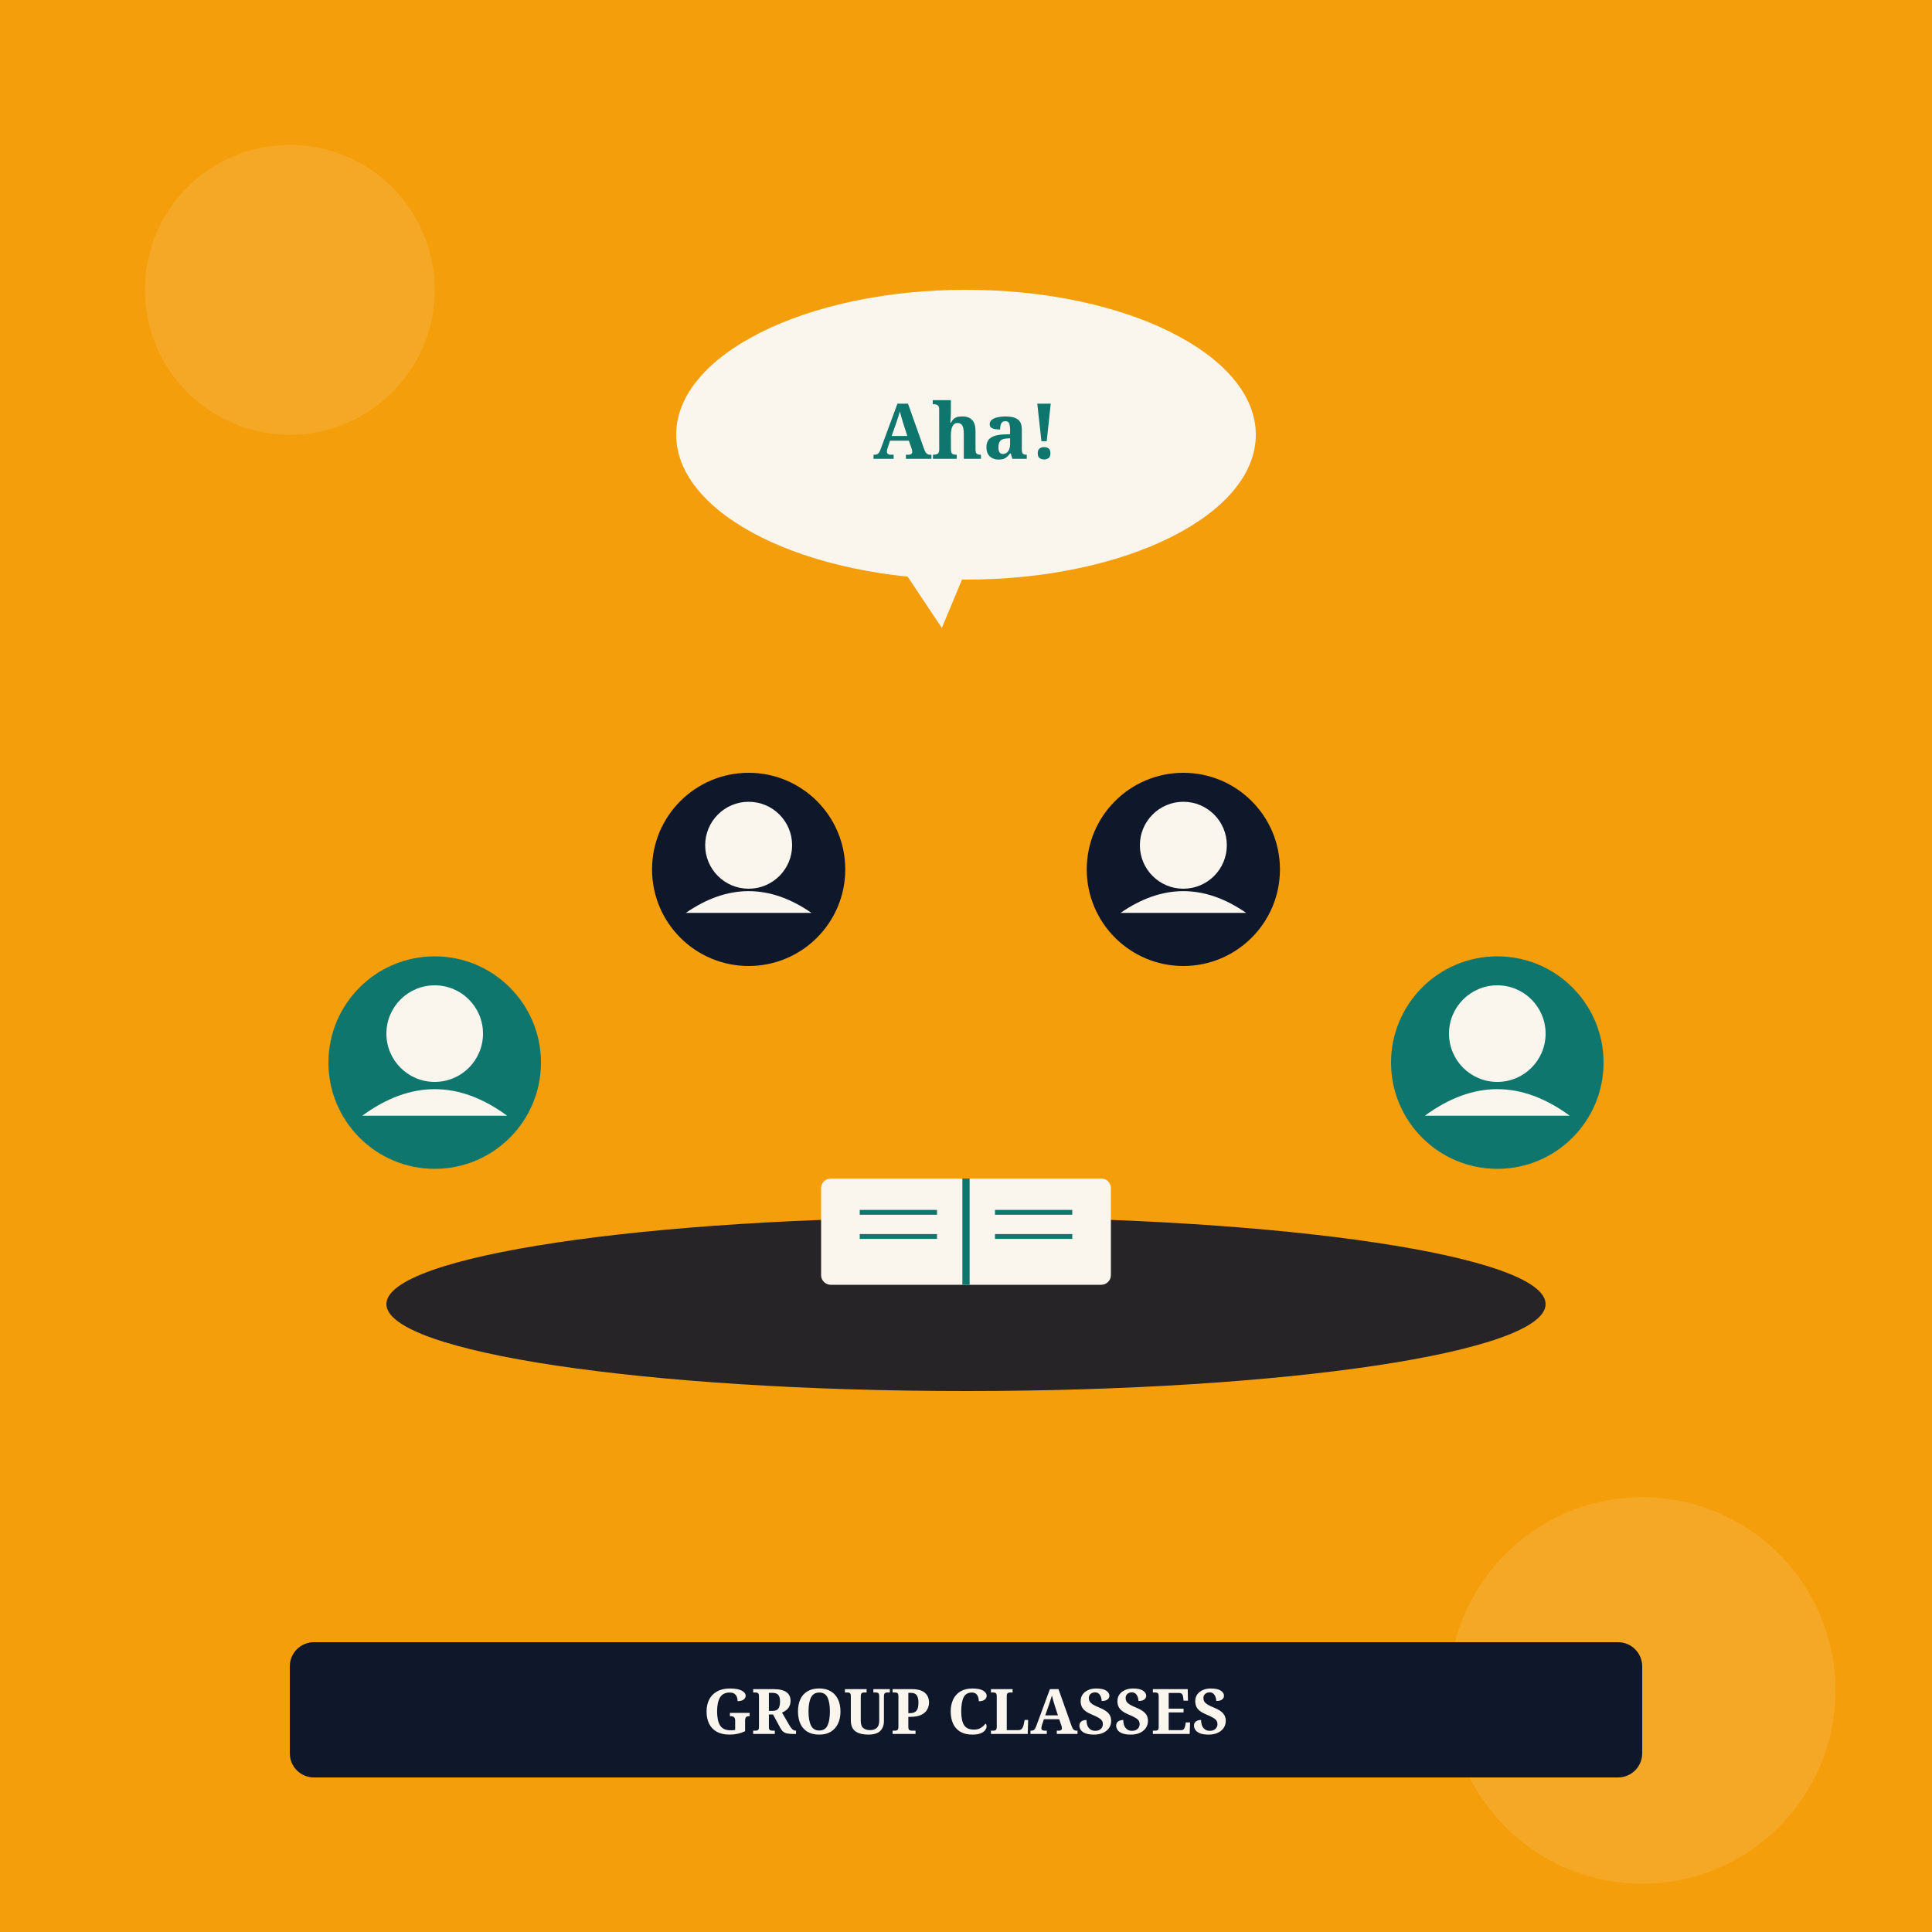
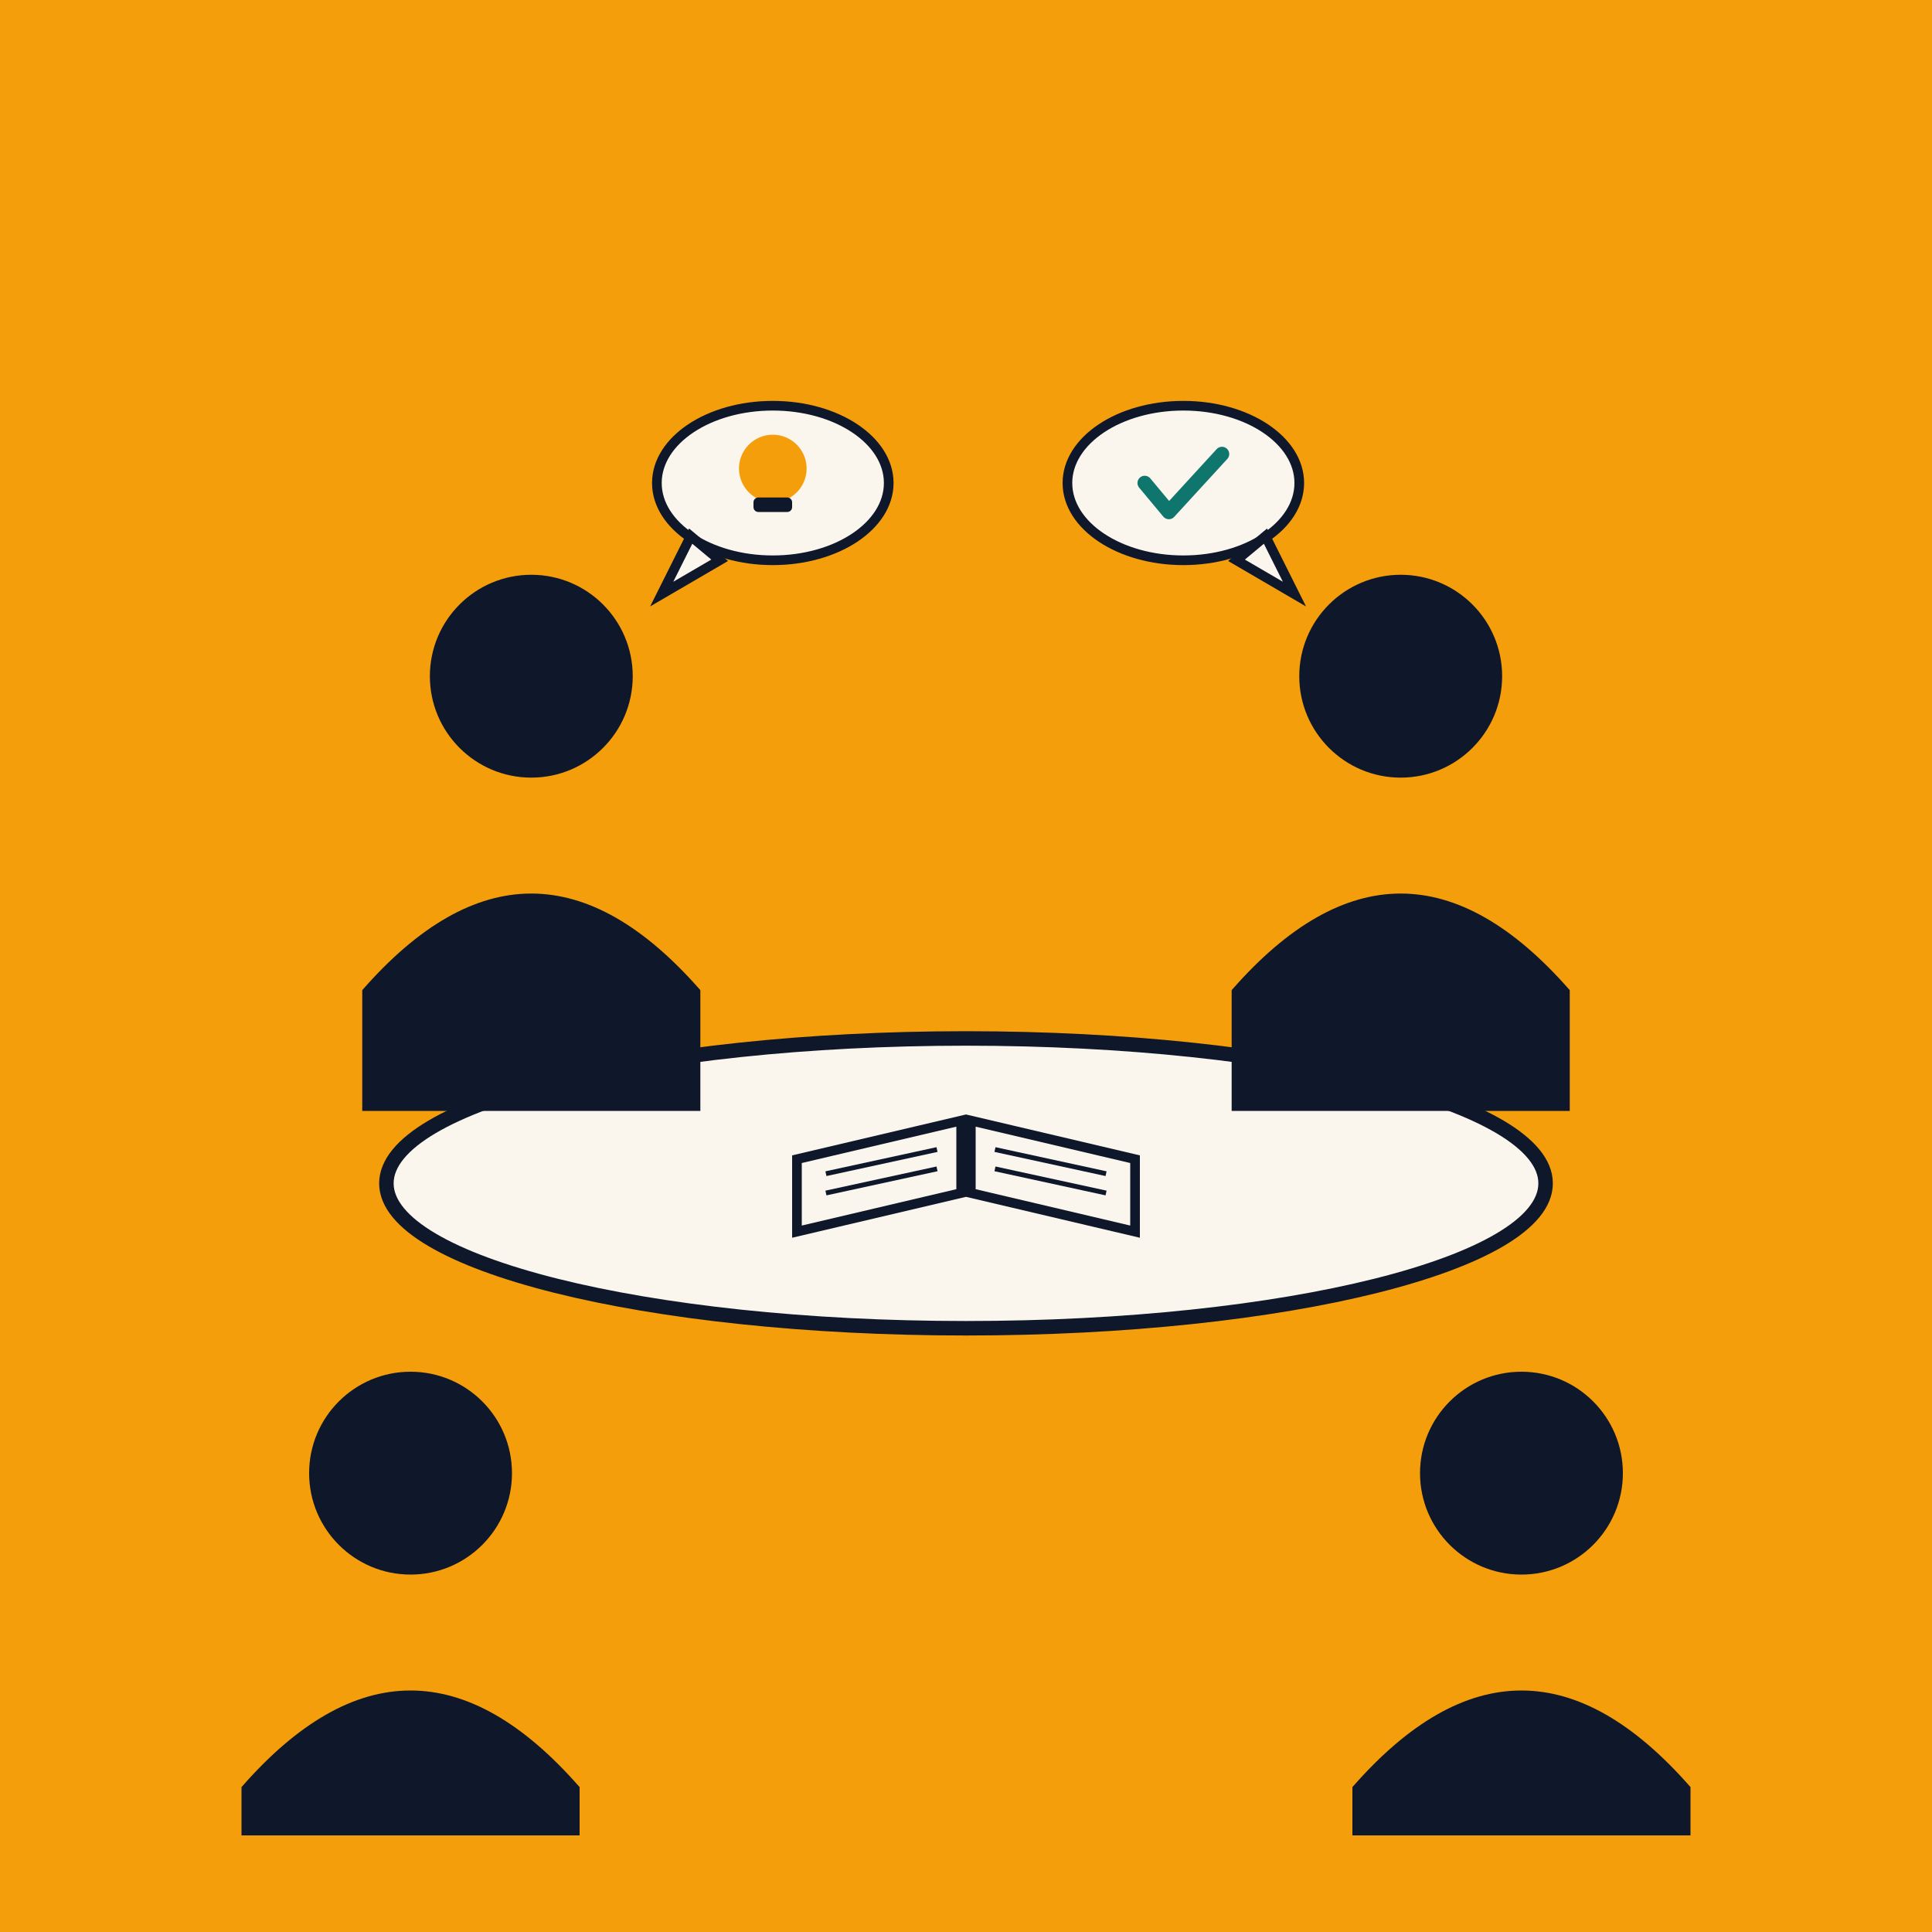
<svg xmlns="http://www.w3.org/2000/svg" viewBox="0 0 800 800" width="800" height="800" preserveAspectRatio="xMidYMid slice">
  <rect width="800" height="800" fill="#F59E0B" />
-   <g fill="#FAF6EE" opacity="0.12">
-     <circle cx="120" cy="120" r="60" />
-     <circle cx="680" cy="700" r="80" />
+   <ellipse cx="400" cy="490" rx="240" ry="60" fill="#FAF6EE" stroke="#0F172A" stroke-width="6" />
+   <g transform="translate(400 480)">
+     <path d="M-70 0 L-2 -16 L-2 14 L-70 30 Z" fill="#FAF6EE" stroke="#0F172A" stroke-width="4" />
+     <path d="M70 0 L2 -16 L2 14 L70 30 Z" fill="#FAF6EE" stroke="#0F172A" stroke-width="4" />
+     <line x1="-58" y1="6" x2="-12" y2="-4" stroke="#0F172A" stroke-width="2" />
+     <line x1="-58" y1="14" x2="-12" y2="4" stroke="#0F172A" stroke-width="2" />
+     <line x1="58" y1="6" x2="12" y2="-4" stroke="#0F172A" stroke-width="2" />
+     <line x1="58" y1="14" x2="12" y2="4" stroke="#0F172A" stroke-width="2" />
  </g>
-   <ellipse cx="400" cy="540" rx="240" ry="36" fill="#0F172A" opacity="0.9" />
-   <g transform="translate(180 440)">
-     <circle cx="0" cy="0" r="44" fill="#0F766E" />
-     <circle cx="0" cy="-12" r="20" fill="#FAF6EE" />
-     <path d="M-30 22 Q0 0 30 22" fill="#FAF6EE" />
+   <g fill="#0F172A">
+     <circle cx="220" cy="280" r="42" />
+     <path d="M150 410 Q220 330 290 410 L290 460 L150 460 Z" />
+     <circle cx="580" cy="280" r="42" />
+     <path d="M510 410 Q580 330 650 410 L650 460 L510 460 Z" />
+     <circle cx="170" cy="610" r="42" />
+     <path d="M100 740 Q170 660 240 740 L240 760 L100 760 Z" />
+     <circle cx="630" cy="610" r="42" />
+     <path d="M560 740 Q630 660 700 740 L700 760 L560 760 Z" />
  </g>
-   <g transform="translate(620 440)">
-     <circle cx="0" cy="0" r="44" fill="#0F766E" />
-     <circle cx="0" cy="-12" r="20" fill="#FAF6EE" />
-     <path d="M-30 22 Q0 0 30 22" fill="#FAF6EE" />
+   <g>
+     <ellipse cx="320" cy="200" rx="48" ry="32" fill="#FAF6EE" stroke="#0F172A" stroke-width="4" />
+     <path d="M286 222 L274 246 L298 232 Z" fill="#FAF6EE" stroke="#0F172A" stroke-width="4" />
+     <circle cx="320" cy="194" r="14" fill="#F59E0B" />
+     <rect x="312" y="206" width="16" height="6" rx="2" fill="#0F172A" />
+     <ellipse cx="490" cy="200" rx="48" ry="32" fill="#FAF6EE" stroke="#0F172A" stroke-width="4" />
+     <path d="M524 222 L536 246 L512 232 Z" fill="#FAF6EE" stroke="#0F172A" stroke-width="4" />
+     <path d="M474 200 L484 212 L506 188" fill="none" stroke="#0F766E" stroke-width="6" stroke-linecap="round" stroke-linejoin="round" />
  </g>
-   <g transform="translate(310 360)">
-     <circle cx="0" cy="0" r="40" fill="#0F172A" />
-     <circle cx="0" cy="-10" r="18" fill="#FAF6EE" />
-     <path d="M-26 18 Q0 0 26 18" fill="#FAF6EE" />
-   </g>
-   <g transform="translate(490 360)">
-     <circle cx="0" cy="0" r="40" fill="#0F172A" />
-     <circle cx="0" cy="-10" r="18" fill="#FAF6EE" />
-     <path d="M-26 18 Q0 0 26 18" fill="#FAF6EE" />
-   </g>
-   <g transform="translate(400 510)">
-     <rect x="-60" y="-22" width="120" height="44" rx="4" fill="#FAF6EE" />
-     <line x1="0" y1="-22" x2="0" y2="22" stroke="#0F766E" stroke-width="3" />
-     <line x1="-44" y1="-8" x2="-12" y2="-8" stroke="#0F766E" stroke-width="2" />
-     <line x1="-44" y1="2" x2="-12" y2="2" stroke="#0F766E" stroke-width="2" />
-     <line x1="12" y1="-8" x2="44" y2="-8" stroke="#0F766E" stroke-width="2" />
-     <line x1="12" y1="2" x2="44" y2="2" stroke="#0F766E" stroke-width="2" />
-   </g>
-   <g transform="translate(400 180)">
-     <ellipse cx="0" cy="0" rx="120" ry="60" fill="#FAF6EE" />
-     <path d="M-30 50 L-10 80 L0 56 Z" fill="#FAF6EE" />
-     <text x="0" y="10" text-anchor="middle" font-family="Georgia, serif" font-size="32" fill="#0F766E" font-weight="700">Aha!</text>
-   </g>
-   <rect x="120" y="680" width="560" height="56" rx="10" fill="#0F172A" />
-   <text x="400" y="718" text-anchor="middle" font-family="Georgia, serif" font-size="26" fill="#FAF6EE" font-weight="600">GROUP CLASSES</text>
</svg>
